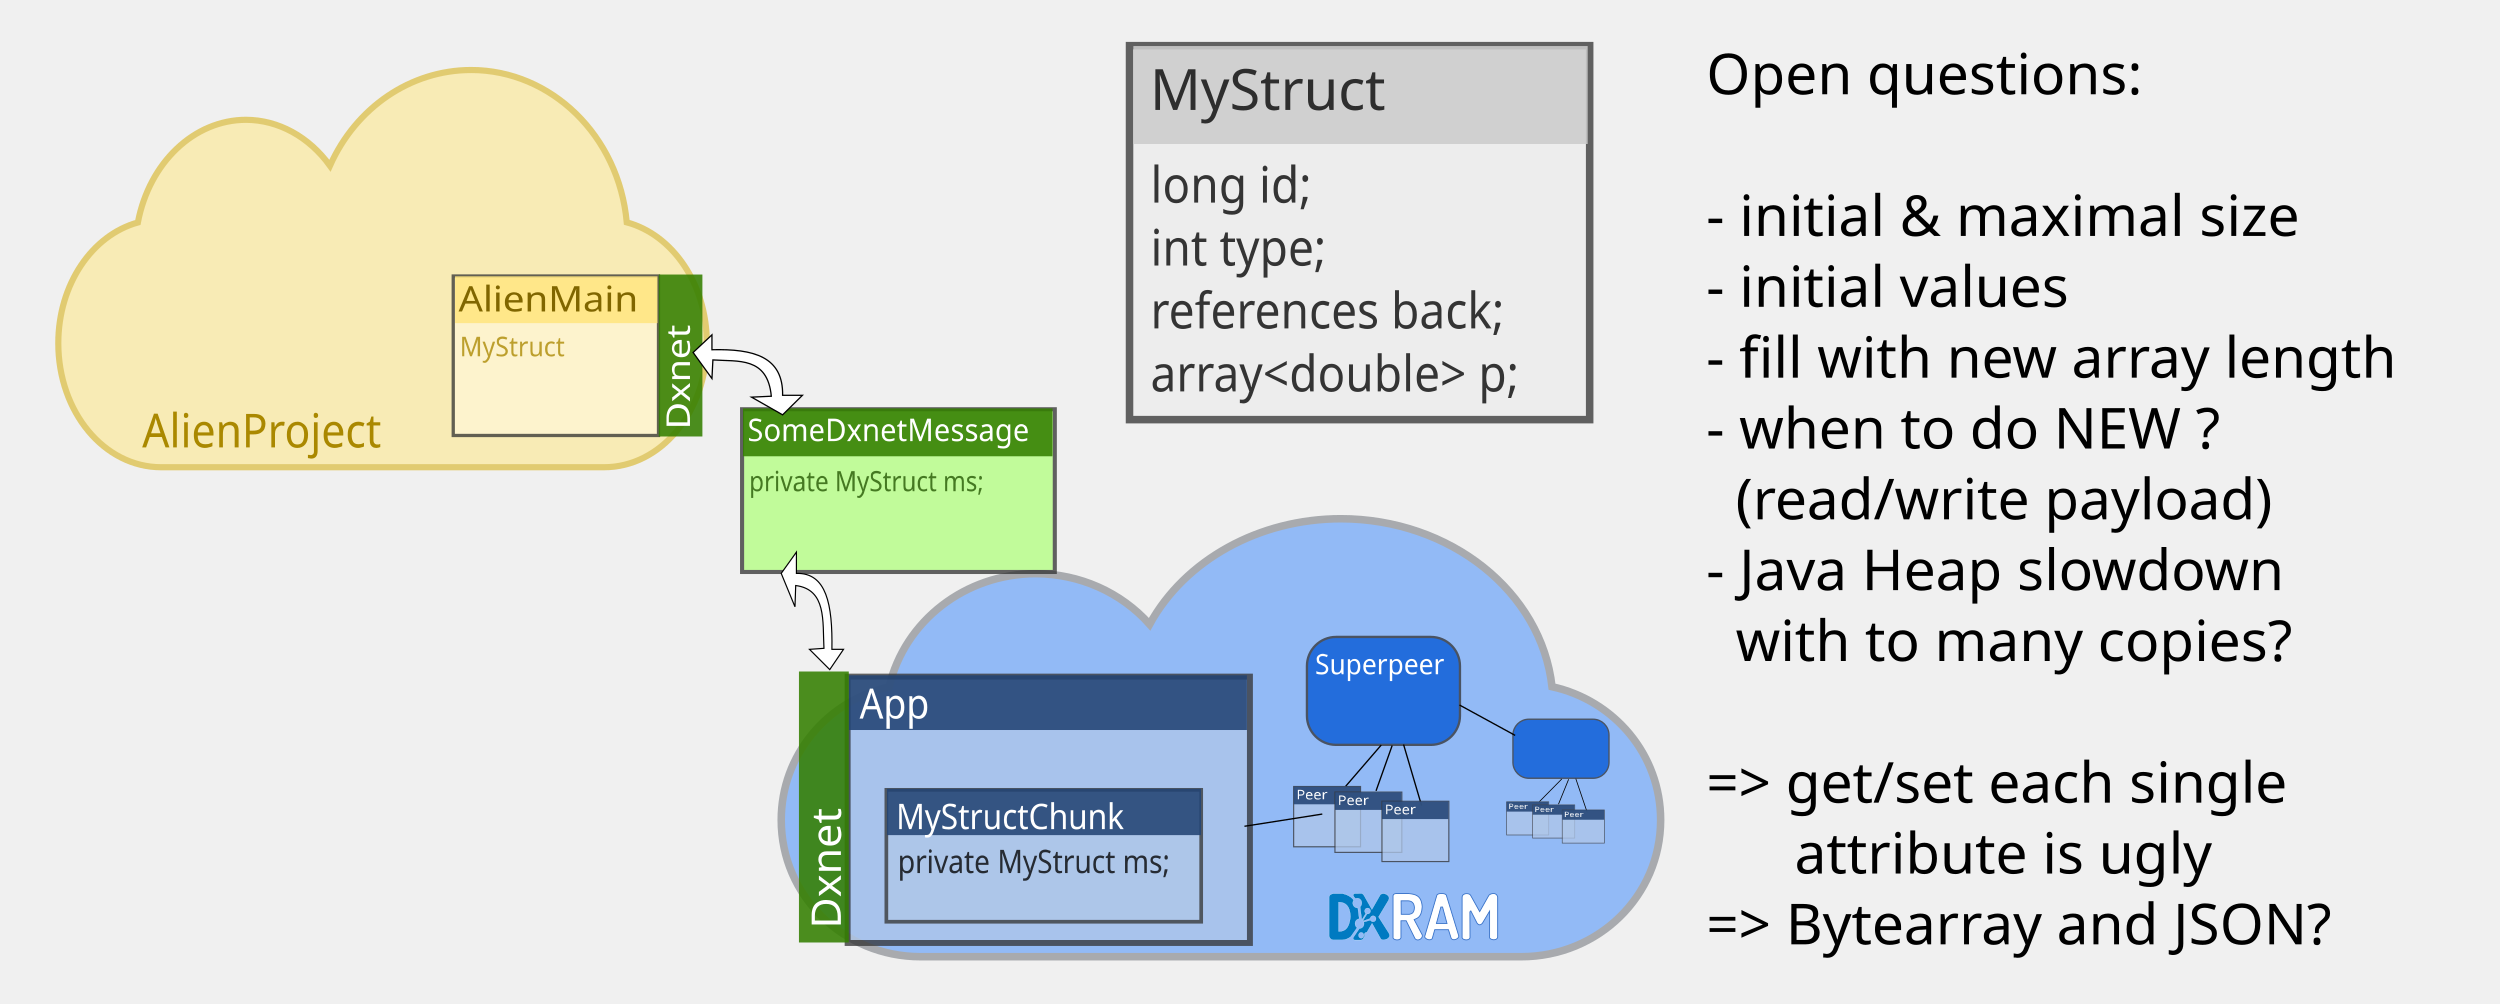
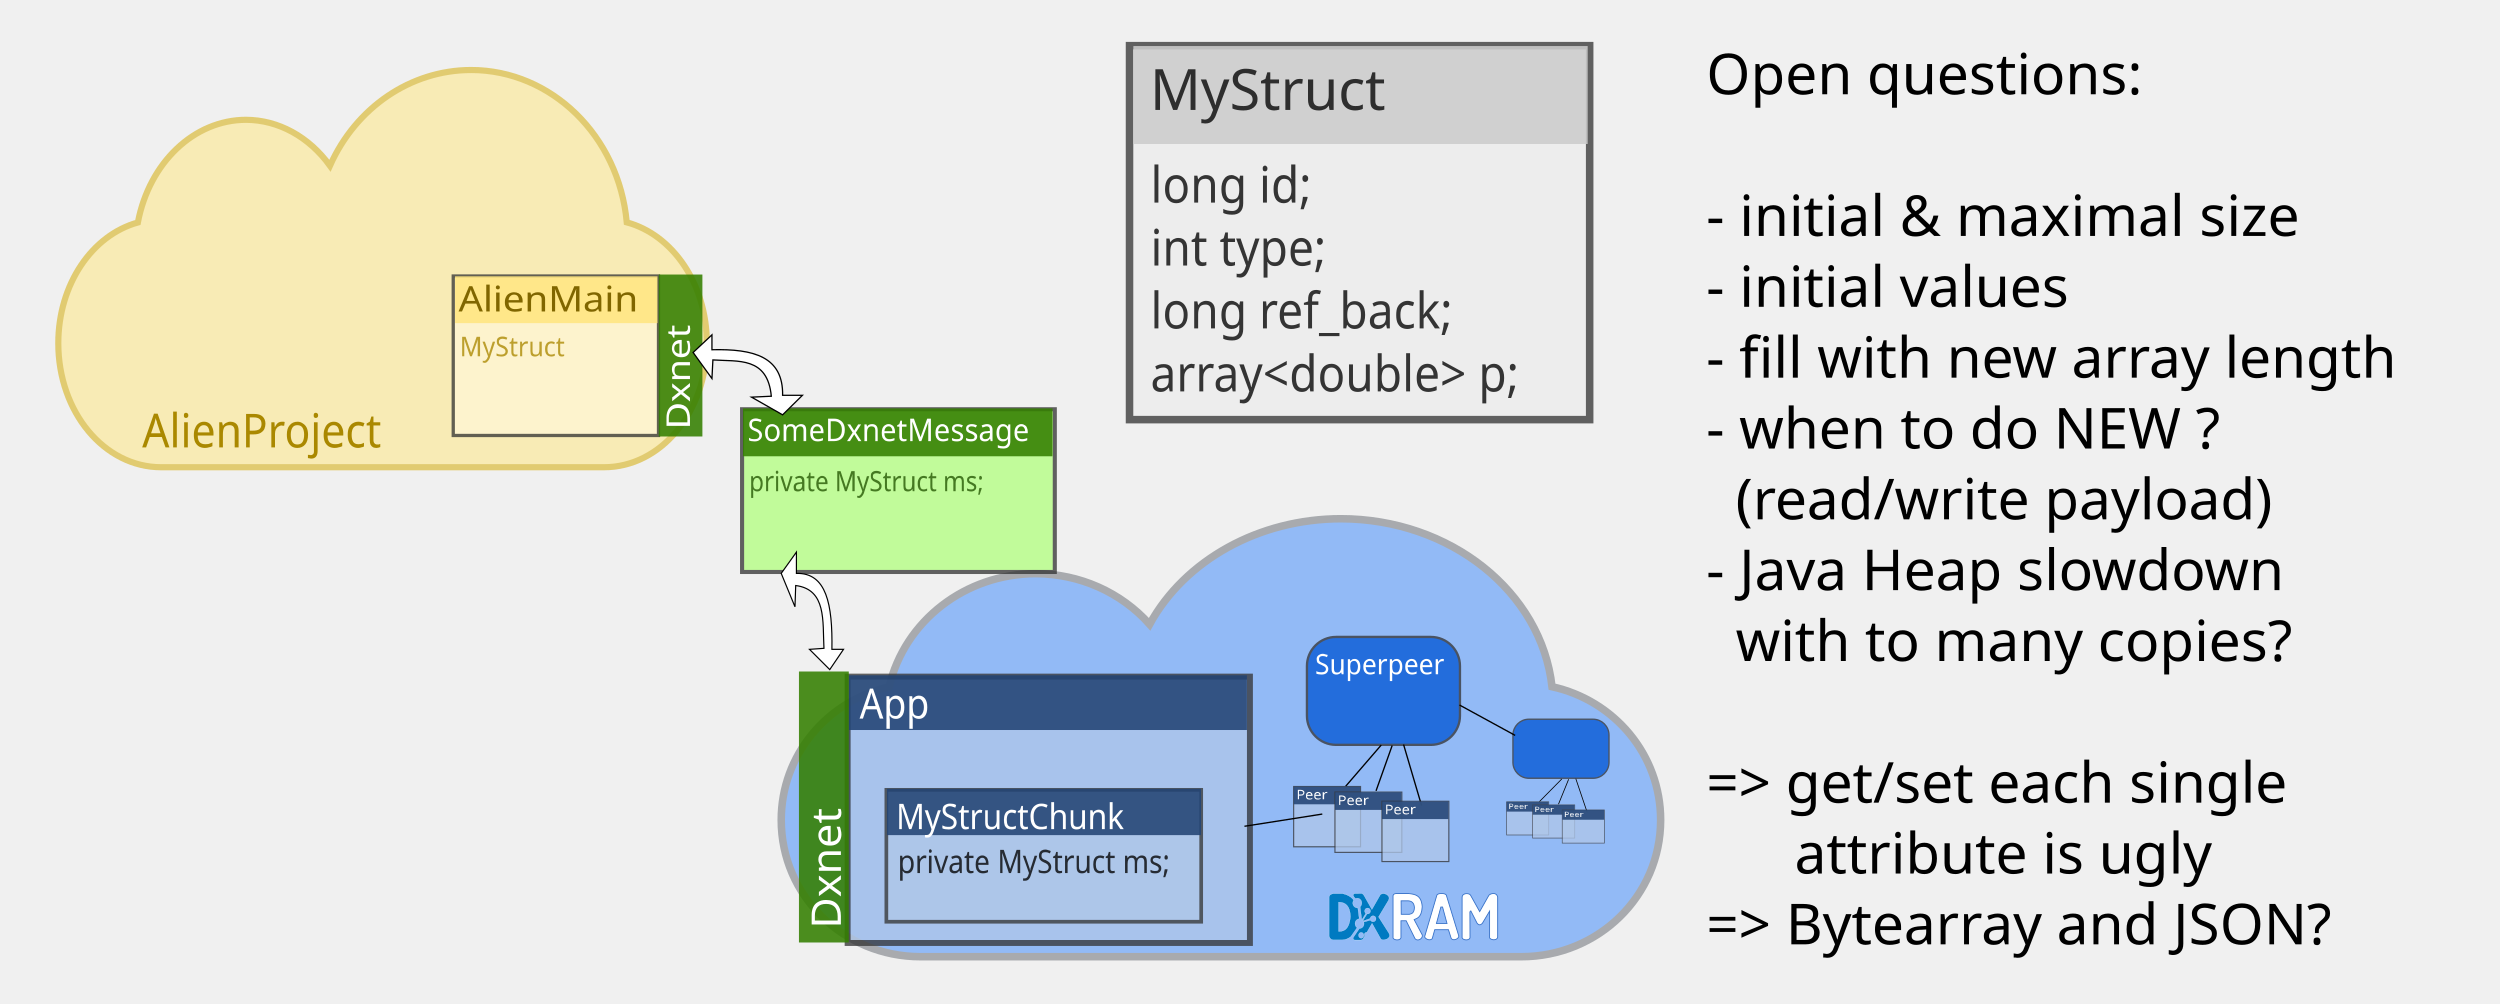
<svg xmlns="http://www.w3.org/2000/svg" width="142.203mm" height="57.09mm" viewBox="0 0 142.203 57.09" version="1.1" id="svg8">
  <defs id="defs2" />
  <g id="layer1" transform="translate(-49.07577,101.6406)">
    <path style="opacity:0.528;fill:#ffe680;fill-opacity:1;stroke:#d4aa00;stroke-width:0.351;stroke-miterlimit:4;stroke-dasharray:none;stroke-dashoffset:0;stroke-opacity:1" d="m 75.865,-97.659 a 8.912,9.603 0 0 0 -8.021,5.445 6.312,7.49 0 0 0 -4.774,-2.612 6.312,7.49 0 0 0 -6.152,5.84 c -2.599,0.719 -4.526,3.514 -4.526,6.871 0,3.906 2.609,7.051 5.849,7.051 h 25.192 c 3.24,0 5.849,-3.145 5.849,-7.051 0,-3.37 -1.942,-6.173 -4.556,-6.879 a 8.912,9.603 0 0 0 -8.86,-8.666 z" id="rect891" />
    <text xml:space="preserve" style="font-style:normal;font-weight:normal;font-size:3.821px;line-height:1.25;font-family:sans-serif;letter-spacing:0px;word-spacing:0px;fill:#000000;fill-opacity:1;stroke:none;stroke-width:0.096" x="47.009" y="-30.174" id="text1361" transform="scale(1.01831,0.9820196)">
      <tspan id="tspan1359" x="47.009" y="-26.794" style="font-style:normal;font-variant:normal;font-weight:bold;font-stretch:normal;font-family:monospace;-inkscape-font-specification:'monospace Bold';stroke-width:0.096" />
    </text>
    <path style="opacity:0.391;fill:#0066ff;fill-opacity:1;stroke:#373e48;stroke-width:0.429;stroke-miterlimit:4;stroke-dasharray:none;stroke-dashoffset:0;stroke-opacity:1" d="m 125.343,-72.134 a 12.084,10.588 0 0 0 -10.876,6.004 8.559,8.257 0 0 0 -6.474,-2.88 8.559,8.257 0 0 0 -8.342,6.439 c -3.524,0.793 -6.138,3.874 -6.138,7.575 0,4.307 3.537,7.774 7.931,7.774 h 34.16 c 4.394,0 7.931,-3.467 7.931,-7.774 0,-3.716 -2.633,-6.806 -6.178,-7.584 a 12.084,10.588 0 0 0 -12.015,-9.554 z" id="rect891-3" />
    <path style="fill:#007ac1;fill-opacity:1;stroke:#ffffff;stroke-width:0.013;stroke-linecap:butt;stroke-linejoin:miter;stroke-miterlimit:4;stroke-dasharray:none;stroke-opacity:1" d="m 126.179,-50.815 c -0.108,-0.002 -0.131,0.05 -0.134,0.116 l 0.072,0.109 0.047,0.052 0.007,0.014 a 0.257,0.274 0 0 1 0.108,-0.026 0.257,0.274 0 0 1 0.257,0.274 0.257,0.274 0 0 1 -0.098,0.215 l 0.003,0.005 0.09,0.713 a 0.257,0.274 0 0 1 0.017,0.011 l 0.219,-0.354 a 0.166,0.169 0 0 1 -0.067,-0.136 0.166,0.169 0 0 1 0.166,-0.169 0.166,0.169 0 0 1 0.166,0.169 0.166,0.169 0 0 1 -0.166,0.169 0.166,0.169 0 0 1 -0.031,-0.003 l -0.236,0.371 a 0.257,0.274 0 0 1 0.022,0.03 l 0.393,-0.141 a 0.166,0.169 0 0 1 0.165,-0.152 0.166,0.169 0 0 1 0.166,0.169 0.166,0.169 0 0 1 -0.166,0.169 0.166,0.169 0 0 1 -0.149,-0.095 l -0.38,0.113 a 0.257,0.274 0 0 1 0.014,0.089 0.257,0.274 0 0 1 -0.257,0.274 0.257,0.274 0 0 1 -0.007,-1.86e-4 l -0.352,0.519 c -0.01,0.053 -0.024,0.106 0.079,0.142 h 0.363 c 0.042,-0.009 0.084,-0.018 0.126,-0.077 l 0.088,-0.152 a 0.12,0.133 0 0 1 -0.023,-0.078 0.12,0.133 0 0 1 0.12,-0.133 0.12,0.133 0 0 1 0.023,0.003 l 0.296,-0.514 0.504,0.897 c 0.099,0.04 0.087,0.087 0.348,-0.008 0.154,-0.086 0.177,-0.201 0.104,-0.337 l -0.586,-0.92 0.571,-0.951 c 0.062,-0.148 0.009,-0.254 -0.126,-0.33 -0.135,-0.06 -0.246,-0.057 -0.341,0.015 l -0.482,0.844 -0.437,-0.775 c -0.044,-0.077 -0.089,-0.114 -0.133,-0.13 z m -1.282,0.008 c -0.161,0.033 -0.198,0.103 -0.222,0.176 v 2.247 c 0.038,0.099 0.087,0.189 0.222,0.207 h 0.534 c 0.154,-0.006 0.324,-0.061 0.48,-0.184 l 0.36,-0.511 a 0.257,0.274 0 0 1 -0.119,-0.231 0.257,0.274 0 0 1 0.237,-0.273 l 0.002,-0.011 -0.082,-0.616 a 0.257,0.274 0 0 1 -0.028,0.002 0.257,0.274 0 0 1 -0.257,-0.274 0.257,0.274 0 0 1 0.048,-0.159 l -0.052,-0.078 c -0.141,-0.144 -0.325,-0.245 -0.559,-0.294 z m 0.319,0.483 c 0.378,-1.37e-4 0.651,0.189 0.675,0.821 -0.083,0.839 -0.457,0.837 -0.675,0.844 z m 1.286,1.72 a 0.149,0.165 0 0 1 0.149,0.165 0.149,0.165 0 0 1 -0.149,0.165 0.149,0.165 0 0 1 -0.149,-0.165 0.149,0.165 0 0 1 0.149,-0.165 z" id="path138-0" />
    <path style="fill:#ffffff;stroke:#3771c8;stroke-width:0.05;stroke-linecap:butt;stroke-linejoin:miter;stroke-miterlimit:4;stroke-dasharray:none;stroke-opacity:1" d="m 128.469,-50.815 c -0.146,0.025 -0.143,0.083 -0.156,0.138 v 2.393 c 0.054,0.133 0.409,0.157 0.452,-0.015 v -0.966 h 0.296 l 0.504,1.02 c 0.146,0.173 0.453,0.001 0.415,-0.207 l -0.467,-0.882 c 0.113,-0.061 0.428,-0.07 0.46,-0.729 -0.042,-0.663 -0.403,-0.707 -0.763,-0.752 z m 0.304,0.414 h 0.4 c 0.193,0.015 0.34,0.101 0.356,0.391 -0.015,0.299 -0.148,0.348 -0.289,0.376 h -0.46 z" id="path142-6" />
    <path style="fill:#ffffff;stroke:#3771c8;stroke-width:0.05;stroke-linecap:butt;stroke-linejoin:miter;stroke-miterlimit:4;stroke-dasharray:none;stroke-opacity:1" d="m 131.345,-50.723 c -0.042,-0.119 -0.486,-0.143 -0.541,0.008 l -0.689,2.339 c -0.031,0.113 0.295,0.294 0.43,0.123 l 0.141,-0.506 h 0.778 l 0.156,0.491 c 0.09,0.165 0.42,0.056 0.437,-0.123 z m -0.311,0.675 h 0.096 l 0.252,0.936 h -0.6 z" id="path146-2" />
    <path style="fill:#ffffff;stroke:#3771c8;stroke-width:0.05;stroke-linecap:butt;stroke-linejoin:miter;stroke-miterlimit:4;stroke-dasharray:none;stroke-opacity:1" d="m 132.242,-50.601 c 0.009,-0.262 0.398,-0.247 0.474,-0.13 l 0.526,0.943 0.519,-0.92 c 0.059,-0.094 0.432,-0.228 0.504,0.092 v 2.286 c -0.047,0.234 -0.458,0.145 -0.46,0.015 v -1.496 l -0.415,0.698 c -0.109,0.107 -0.208,0.103 -0.296,-0.015 l -0.356,-0.698 -0.052,0.054 0.007,1.465 c -0.031,0.18 -0.407,0.16 -0.452,0.008 z" id="path150-6" />
    <rect style="opacity:0.76;fill:#0055d4;fill-opacity:1;stroke:#333333;stroke-width:0.078;stroke-miterlimit:4;stroke-dasharray:none;stroke-dashoffset:0;stroke-opacity:1" id="rect1115-2-7-2-2" width="5.463" height="3.357" x="135.134" y="-60.73" ry="0.905" />
    <rect style="opacity:0.76;fill:#0055d4;fill-opacity:1;stroke:#333333;stroke-width:0.133;stroke-miterlimit:4;stroke-dasharray:none;stroke-dashoffset:0;stroke-opacity:1" id="rect1115-2-7-2-2-8" width="8.704" height="6.139" x="123.416" y="-65.411" ry="1.656" />
    <text xml:space="preserve" style="font-style:normal;font-weight:normal;font-size:1.552px;line-height:1.25;font-family:sans-serif;letter-spacing:0px;word-spacing:0px;fill:#ffffff;fill-opacity:1;stroke:none;stroke-width:0.039" x="128.316" y="-61.097" id="text1333" transform="scale(0.9654008,1.035839)">
      <tspan x="128.316" y="-61.097" style="fill:#ffffff;stroke-width:0.039" id="tspan1335">Superpeer</tspan>
    </text>
    <rect style="opacity:0.76;fill:#afc6e9;fill-opacity:1;stroke:#333333;stroke-width:0.338;stroke-miterlimit:4;stroke-dasharray:none;stroke-dashoffset:0;stroke-opacity:1" id="rect1115-2-7-2-4-4-3-0" width="22.883" height="15.151" x="97.29" y="-63.154" />
    <rect style="opacity:0.89;fill:#234473;fill-opacity:0.98;stroke:none;stroke-width:0.062;stroke-miterlimit:4;stroke-dasharray:none;stroke-dashoffset:0;stroke-opacity:1" id="rect2369" width="22.643" height="3.113" x="97.359" y="-63.23" />
    <text xml:space="preserve" style="font-style:normal;font-weight:normal;font-size:1.339px;line-height:1.25;font-family:sans-serif;letter-spacing:0px;word-spacing:0px;fill:#666666;fill-opacity:1;stroke:none;stroke-width:0.033" x="117.976" y="-62.406" id="text1333-6-5-4-4" transform="scale(0.9234889,1.08285)">
      <tspan x="117.976" y="-61.22" style="fill:#666666;stroke-width:0.033" id="tspan1588-3-3" />
    </text>
    <text xml:space="preserve" style="font-style:normal;font-weight:normal;font-size:2.243px;line-height:1.25;font-family:sans-serif;letter-spacing:0px;word-spacing:0px;opacity:0.78;fill:#806600;fill-opacity:1;stroke:none;stroke-width:0.056" x="63.209" y="-58.364" id="text1333-6-7-5-6-4-5-3-9-3" transform="scale(0.9559856,1.046041)">
      <tspan x="63.209" y="-56.38" style="font-size:2.243px;fill:#806600;stroke-width:0.056" id="tspan1898-7" />
    </text>
    <text xml:space="preserve" style="font-style:normal;font-weight:normal;font-size:2.245px;line-height:1.25;font-family:sans-serif;letter-spacing:0px;word-spacing:0px;opacity:1;fill:#ffffff;fill-opacity:1;stroke:none;stroke-width:0.056" x="103.856" y="-57.319" id="text1333-6-7-5-6-5-2-6" transform="scale(0.9433165,1.06009)">
      <tspan x="103.856" y="-57.319" style="fill:#ffffff;stroke-width:0.056" id="tspan1335-2-8-0-1-5-7-1">App</tspan>
    </text>
    <path style="fill:none;stroke:#000000;stroke-width:0.077px;stroke-linecap:butt;stroke-linejoin:miter;stroke-opacity:1" d="m 128.912,-59.292 1.026,3.477" id="path4685" />
    <path style="fill:none;stroke:#000000;stroke-width:0.077px;stroke-linecap:butt;stroke-linejoin:miter;stroke-opacity:1" d="m 128.264,-59.234 -0.918,2.579" id="path4687" />
    <path style="fill:none;stroke:#000000;stroke-width:0.077px;stroke-linecap:butt;stroke-linejoin:miter;stroke-opacity:1" d="m 127.643,-59.263 -2.025,2.347" id="path4689" />
    <path style="fill:none;stroke:#000000;stroke-width:0.077px;stroke-linecap:butt;stroke-linejoin:miter;stroke-opacity:1" d="m 132.095,-61.538 3.164,1.728" id="path4691" />
    <rect style="opacity:0.76;fill:#afc6e9;fill-opacity:1;stroke:#333333;stroke-width:0.066;stroke-miterlimit:4;stroke-dasharray:none;stroke-dashoffset:0;stroke-opacity:1" id="rect1115-2-7-2-4-4-3-0-2-4" width="3.805" height="3.43" x="122.66" y="-56.904" />
    <rect style="opacity:0.89;fill:#234473;fill-opacity:0.98;stroke:none;stroke-width:0.014;stroke-miterlimit:4;stroke-dasharray:none;stroke-dashoffset:0;stroke-opacity:1" id="rect2369-2-7" width="3.786" height="1.007" x="122.661" y="-56.898" />
    <text xml:space="preserve" style="font-style:normal;font-weight:normal;font-size:0.791px;line-height:1.25;font-family:sans-serif;letter-spacing:0px;word-spacing:0px;opacity:1;fill:#ffffff;fill-opacity:1;stroke:none;stroke-width:0.02" x="117.828" y="-58.551" id="text1333-6-7-5-6-5-2-6-3-5" transform="scale(1.042344,0.9593767)">
      <tspan x="117.828" y="-58.551" style="fill:#ffffff;stroke-width:0.02" id="tspan1335-2-8-0-1-5-7-1-6-0">Peer</tspan>
    </text>
    <rect style="opacity:0.76;fill:#afc6e9;fill-opacity:1;stroke:#333333;stroke-width:0.066;stroke-miterlimit:4;stroke-dasharray:none;stroke-dashoffset:0;stroke-opacity:1" id="rect1115-2-7-2-4-4-3-0-2-4-6" width="3.805" height="3.43" x="125.009" y="-56.586" />
    <rect style="opacity:0.89;fill:#234473;fill-opacity:0.98;stroke:none;stroke-width:0.014;stroke-miterlimit:4;stroke-dasharray:none;stroke-dashoffset:0;stroke-opacity:1" id="rect2369-2-7-3" width="3.786" height="1.007" x="125.01" y="-56.579" />
    <text xml:space="preserve" style="font-style:normal;font-weight:normal;font-size:0.791px;line-height:1.25;font-family:sans-serif;letter-spacing:0px;word-spacing:0px;opacity:1;fill:#ffffff;fill-opacity:1;stroke:none;stroke-width:0.02" x="120.082" y="-58.218" id="text1333-6-7-5-6-5-2-6-3-5-6" transform="scale(1.042344,0.9593767)">
      <tspan x="120.082" y="-58.218" style="fill:#ffffff;stroke-width:0.02" id="tspan1335-2-8-0-1-5-7-1-6-0-1">Peer</tspan>
    </text>
    <rect style="opacity:0.76;fill:#afc6e9;fill-opacity:1;stroke:#333333;stroke-width:0.066;stroke-miterlimit:4;stroke-dasharray:none;stroke-dashoffset:0;stroke-opacity:1" id="rect1115-2-7-2-4-4-3-0-2-4-6-5" width="3.805" height="3.43" x="127.683" y="-56.064" />
    <rect style="opacity:0.89;fill:#234473;fill-opacity:0.98;stroke:none;stroke-width:0.014;stroke-miterlimit:4;stroke-dasharray:none;stroke-dashoffset:0;stroke-opacity:1" id="rect2369-2-7-3-5" width="3.786" height="1.007" x="127.683" y="-56.058" />
    <text xml:space="preserve" style="font-style:normal;font-weight:normal;font-size:0.791px;line-height:1.25;font-family:sans-serif;letter-spacing:0px;word-spacing:0px;opacity:1;fill:#ffffff;fill-opacity:1;stroke:none;stroke-width:0.02" x="122.647" y="-57.675" id="text1333-6-7-5-6-5-2-6-3-5-6-6" transform="scale(1.042344,0.9593767)">
      <tspan x="122.647" y="-57.675" style="fill:#ffffff;stroke-width:0.02" id="tspan1335-2-8-0-1-5-7-1-6-0-1-5">Peer</tspan>
    </text>
    <path style="fill:none;stroke:#000000;stroke-width:0.045px;stroke-linecap:butt;stroke-linejoin:miter;stroke-opacity:1" d="m 138.71,-57.347 0.646,1.913" id="path4685-6" />
    <path style="fill:none;stroke:#000000;stroke-width:0.045px;stroke-linecap:butt;stroke-linejoin:miter;stroke-opacity:1" d="m 138.302,-57.315 -0.578,1.419" id="path4687-9" />
    <path style="fill:none;stroke:#000000;stroke-width:0.045px;stroke-linecap:butt;stroke-linejoin:miter;stroke-opacity:1" d="m 137.911,-57.331 -1.275,1.291" id="path4689-3" />
    <rect style="opacity:0.76;fill:#afc6e9;fill-opacity:1;stroke:#333333;stroke-width:0.039;stroke-miterlimit:4;stroke-dasharray:none;stroke-dashoffset:0;stroke-opacity:1" id="rect1115-2-7-2-4-4-3-0-2-4-7" width="2.396" height="1.888" x="134.774" y="-56.033" />
    <rect style="opacity:0.89;fill:#234473;fill-opacity:0.98;stroke:none;stroke-width:0.008;stroke-miterlimit:4;stroke-dasharray:none;stroke-dashoffset:0;stroke-opacity:1" id="rect2369-2-7-4" width="2.384" height="0.554" x="134.774" y="-56.029" />
    <text xml:space="preserve" style="font-style:normal;font-weight:normal;font-size:0.465px;line-height:1.25;font-family:sans-serif;letter-spacing:0px;word-spacing:0px;opacity:1;fill:#ffffff;fill-opacity:1;stroke:none;stroke-width:0.012" x="120.953" y="-62.032" id="text1333-6-7-5-6-5-2-6-3-5-5" transform="scale(1.115082,0.8967953)">
      <tspan x="120.953" y="-62.032" style="fill:#ffffff;stroke-width:0.012" id="tspan1335-2-8-0-1-5-7-1-6-0-4">Peer</tspan>
    </text>
    <rect style="opacity:0.76;fill:#afc6e9;fill-opacity:1;stroke:#333333;stroke-width:0.039;stroke-miterlimit:4;stroke-dasharray:none;stroke-dashoffset:0;stroke-opacity:1" id="rect1115-2-7-2-4-4-3-0-2-4-6-7" width="2.396" height="1.888" x="136.253" y="-55.858" />
    <rect style="opacity:0.89;fill:#234473;fill-opacity:0.98;stroke:none;stroke-width:0.008;stroke-miterlimit:4;stroke-dasharray:none;stroke-dashoffset:0;stroke-opacity:1" id="rect2369-2-7-3-4" width="2.384" height="0.554" x="136.254" y="-55.854" />
    <text xml:space="preserve" style="font-style:normal;font-weight:normal;font-size:0.465px;line-height:1.25;font-family:sans-serif;letter-spacing:0px;word-spacing:0px;opacity:1;fill:#ffffff;fill-opacity:1;stroke:none;stroke-width:0.012" x="122.28" y="-61.837" id="text1333-6-7-5-6-5-2-6-3-5-6-7" transform="scale(1.115082,0.8967953)">
      <tspan x="122.28" y="-61.837" style="fill:#ffffff;stroke-width:0.012" id="tspan1335-2-8-0-1-5-7-1-6-0-1-8">Peer</tspan>
    </text>
    <rect style="opacity:0.76;fill:#afc6e9;fill-opacity:1;stroke:#333333;stroke-width:0.039;stroke-miterlimit:4;stroke-dasharray:none;stroke-dashoffset:0;stroke-opacity:1" id="rect1115-2-7-2-4-4-3-0-2-4-6-5-6" width="2.396" height="1.888" x="137.937" y="-55.571" />
    <rect style="opacity:0.89;fill:#234473;fill-opacity:0.98;stroke:none;stroke-width:0.008;stroke-miterlimit:4;stroke-dasharray:none;stroke-dashoffset:0;stroke-opacity:1" id="rect2369-2-7-3-5-8" width="2.384" height="0.554" x="137.937" y="-55.567" />
    <text xml:space="preserve" style="font-style:normal;font-weight:normal;font-size:0.465px;line-height:1.25;font-family:sans-serif;letter-spacing:0px;word-spacing:0px;opacity:1;fill:#ffffff;fill-opacity:1;stroke:none;stroke-width:0.012" x="123.79" y="-61.517" id="text1333-6-7-5-6-5-2-6-3-5-6-6-3" transform="scale(1.115082,0.8967953)">
      <tspan x="123.79" y="-61.517" style="fill:#ffffff;stroke-width:0.012" id="tspan1335-2-8-0-1-5-7-1-6-0-1-5-1">Peer</tspan>
    </text>
    <text xml:space="preserve" style="font-style:normal;font-weight:normal;font-size:2.546px;line-height:1.25;font-family:sans-serif;letter-spacing:0px;word-spacing:0px;fill:#aa8800;fill-opacity:1;stroke:none;stroke-width:0.064" x="59.971" y="-72.625" id="text1450" transform="scale(0.9531615,1.04914)">
      <tspan id="tspan1448" x="59.971" y="-72.625" style="fill:#aa8800;stroke-width:0.064">AlienProject</tspan>
    </text>
    <rect style="opacity:0.76;fill:#fff6d5;fill-opacity:1;stroke:#333333;stroke-width:0.187;stroke-miterlimit:4;stroke-dasharray:none;stroke-dashoffset:0;stroke-opacity:1" id="rect1115-2-7-2-4-4-3-0-3" width="11.675" height="9.071" x="74.857" y="-85.941" />
    <rect style="opacity:0.89;fill:#ffe680;fill-opacity:0.98;stroke:none;stroke-width:0.041;stroke-miterlimit:4;stroke-dasharray:none;stroke-dashoffset:0;stroke-opacity:1" id="rect2369-6" width="11.517" height="2.663" x="74.959" y="-85.924" />
    <text xml:space="preserve" style="font-style:normal;font-variant:normal;font-weight:normal;font-stretch:normal;font-size:1.483px;line-height:1.25;font-family:sans-serif;font-variant-ligatures:normal;font-variant-position:normal;font-variant-caps:normal;font-variant-numeric:normal;font-variant-alternates:normal;font-feature-settings:normal;text-indent:0;text-align:start;text-decoration:none;text-decoration-line:none;text-decoration-style:solid;text-decoration-color:#000000;letter-spacing:0px;word-spacing:0px;text-transform:none;writing-mode:lr-tb;direction:ltr;text-orientation:mixed;dominant-baseline:auto;baseline-shift:baseline;text-anchor:start;white-space:normal;shape-padding:0;opacity:0.78;vector-effect:none;fill:#aa8800;fill-opacity:1;stroke:none;stroke-width:0.037;stroke-linecap:butt;stroke-linejoin:miter;stroke-miterlimit:4;stroke-dasharray:none;stroke-dashoffset:0;stroke-opacity:1" x="78.464" y="-78.019" id="text1333-6-7-5-6-7-7" transform="scale(0.9587611,1.043013)">
      <tspan x="78.464" y="-78.019" style="font-style:normal;font-variant:normal;font-weight:normal;font-stretch:normal;font-size:1.483px;line-height:1.25;font-family:sans-serif;font-variant-ligatures:normal;font-variant-position:normal;font-variant-caps:normal;font-variant-numeric:normal;font-variant-alternates:normal;font-feature-settings:normal;text-indent:0;text-align:start;text-decoration:none;text-decoration-line:none;text-decoration-style:solid;text-decoration-color:#000000;letter-spacing:0px;word-spacing:0px;text-transform:none;writing-mode:lr-tb;direction:ltr;text-orientation:mixed;dominant-baseline:auto;baseline-shift:baseline;text-anchor:start;white-space:normal;shape-padding:0;vector-effect:none;fill:#aa8800;fill-opacity:1;stroke:none;stroke-width:0.037;stroke-linecap:butt;stroke-linejoin:miter;stroke-miterlimit:4;stroke-dasharray:none;stroke-dashoffset:0;stroke-opacity:1" id="tspan1688-5">MyStruct</tspan>
    </text>
    <text xml:space="preserve" style="font-style:normal;font-weight:normal;font-size:2.094px;line-height:1.25;font-family:sans-serif;letter-spacing:0px;word-spacing:0px;opacity:1;fill:#806600;fill-opacity:1;stroke:none;stroke-width:0.052" x="72.105" y="-87.475" id="text1333-6-7-5-6-5-2-6-3" transform="scale(1.042344,0.9593767)">
      <tspan x="72.105" y="-87.475" style="fill:#806600;stroke-width:0.052" id="tspan1335-2-8-0-1-5-7-1-5">AlienMain</tspan>
    </text>
    <rect style="opacity:0.76;fill:#ececec;fill-opacity:1;stroke:#333333;stroke-width:0.428;stroke-miterlimit:4;stroke-dasharray:none;stroke-dashoffset:0;stroke-opacity:1" id="rect1115-2-7-2-4-4-3-0-3-6" width="26.174" height="21.273" x="113.324" y="-99.044" />
    <rect style="opacity:0.89;fill:#cccccc;fill-opacity:0.98;stroke:none;stroke-width:0.089;stroke-miterlimit:4;stroke-dasharray:none;stroke-dashoffset:0;stroke-opacity:1" id="rect2369-6-2" width="25.843" height="5.571" x="113.542" y="-99.021" />
    <text xml:space="preserve" style="font-style:normal;font-variant:normal;font-weight:normal;font-stretch:normal;font-size:3.213px;line-height:1.25;font-family:sans-serif;font-variant-ligatures:normal;font-variant-position:normal;font-variant-caps:normal;font-variant-numeric:normal;font-variant-alternates:normal;font-feature-settings:normal;text-indent:0;text-align:start;text-decoration:none;text-decoration-line:none;text-decoration-style:solid;text-decoration-color:#000000;letter-spacing:0px;word-spacing:0px;text-transform:none;writing-mode:lr-tb;direction:ltr;text-orientation:mixed;dominant-baseline:auto;baseline-shift:baseline;text-anchor:start;white-space:normal;shape-padding:0;opacity:0.78;vector-effect:none;fill:#000000;fill-opacity:1;stroke:none;stroke-width:0.08;stroke-linecap:butt;stroke-linejoin:miter;stroke-miterlimit:4;stroke-dasharray:none;stroke-dashoffset:0;stroke-opacity:1" x="115.288" y="-94.721" id="text1333-6-7-5-6-7-7-9" transform="scale(0.9930254,1.007024)">
      <tspan x="115.288" y="-94.721" style="font-style:normal;font-variant:normal;font-weight:normal;font-stretch:normal;font-size:3.213px;line-height:1.25;font-family:sans-serif;font-variant-ligatures:normal;font-variant-position:normal;font-variant-caps:normal;font-variant-numeric:normal;font-variant-alternates:normal;font-feature-settings:normal;text-indent:0;text-align:start;text-decoration:none;text-decoration-line:none;text-decoration-style:solid;text-decoration-color:#000000;letter-spacing:0px;word-spacing:0px;text-transform:none;writing-mode:lr-tb;direction:ltr;text-orientation:mixed;dominant-baseline:auto;baseline-shift:baseline;text-anchor:start;white-space:normal;shape-padding:0;vector-effect:none;fill:#000000;fill-opacity:1;stroke:none;stroke-width:0.08;stroke-linecap:butt;stroke-linejoin:miter;stroke-miterlimit:4;stroke-dasharray:none;stroke-dashoffset:0;stroke-opacity:1" id="tspan1785">MyStruct</tspan>
    </text>
    <rect style="opacity:0.76;fill:#b3ff80;fill-opacity:1;stroke:#333333;stroke-width:0.233;stroke-miterlimit:4;stroke-dasharray:none;stroke-dashoffset:0;stroke-opacity:1" id="rect1115-2-7-2-4-4-3-0-0" width="17.788" height="9.256" x="91.286" y="-78.362" />
    <rect style="opacity:0.89;fill:#338000;fill-opacity:0.98;stroke:none;stroke-width:0.051;stroke-miterlimit:4;stroke-dasharray:none;stroke-dashoffset:0;stroke-opacity:1" id="rect2369-62" width="17.602" height="2.722" x="91.339" y="-78.409" />
    <text xml:space="preserve" style="font-style:normal;font-variant:normal;font-weight:normal;font-stretch:normal;font-size:1.479px;line-height:1.25;font-family:sans-serif;font-variant-ligatures:normal;font-variant-position:normal;font-variant-caps:normal;font-variant-numeric:normal;font-variant-alternates:normal;font-feature-settings:normal;text-indent:0;text-align:start;text-decoration:none;text-decoration-line:none;text-decoration-style:solid;text-decoration-color:#000000;letter-spacing:0px;word-spacing:0px;text-transform:none;writing-mode:lr-tb;direction:ltr;text-orientation:mixed;dominant-baseline:auto;baseline-shift:baseline;text-anchor:start;white-space:normal;shape-padding:0;opacity:0.78;vector-effect:none;fill:#225500;fill-opacity:1;stroke:none;stroke-width:0.037;stroke-linecap:butt;stroke-linejoin:miter;stroke-miterlimit:4;stroke-dasharray:none;stroke-dashoffset:0;stroke-opacity:1" x="98.291" y="-68.752" id="text1333-6-7-5-6-7-6" transform="scale(0.932822,1.072016)">
      <tspan x="98.291" y="-68.752" style="font-style:normal;font-variant:normal;font-weight:normal;font-stretch:normal;font-size:1.479px;line-height:1.25;font-family:sans-serif;font-variant-ligatures:normal;font-variant-position:normal;font-variant-caps:normal;font-variant-numeric:normal;font-variant-alternates:normal;font-feature-settings:normal;text-indent:0;text-align:start;text-decoration:none;text-decoration-line:none;text-decoration-style:solid;text-decoration-color:#000000;letter-spacing:0px;word-spacing:0px;text-transform:none;writing-mode:lr-tb;direction:ltr;text-orientation:mixed;dominant-baseline:auto;baseline-shift:baseline;text-anchor:start;white-space:normal;shape-padding:0;vector-effect:none;fill:#225500;fill-opacity:1;stroke:none;stroke-width:0.037;stroke-linecap:butt;stroke-linejoin:miter;stroke-miterlimit:4;stroke-dasharray:none;stroke-dashoffset:0;stroke-opacity:1" id="tspan1512-8">private MyStruct ms;</tspan>
    </text>
    <text xml:space="preserve" style="font-style:normal;font-weight:normal;font-size:1.726px;line-height:1.25;font-family:sans-serif;letter-spacing:0px;word-spacing:0px;opacity:1;fill:#ffffff;fill-opacity:1;stroke:none;stroke-width:0.043" x="94.811" y="-73.943" id="text1333-6-7-5-6-5-2-6-7" transform="scale(0.9660028,1.035194)">
      <tspan x="94.811" y="-73.943" style="fill:#ffffff;stroke-width:0.043" id="tspan1335-2-8-0-1-5-7-1-9">SomeDxnetMessage</tspan>
    </text>
    <rect style="opacity:0.89;fill:#338000;fill-opacity:0.98;stroke:none;stroke-width:0.035;stroke-miterlimit:4;stroke-dasharray:none;stroke-dashoffset:0;stroke-opacity:1" id="rect2369-62-2" width="9.212" height="2.482" x="76.813" y="86.547" transform="rotate(-90)" />
    <text xml:space="preserve" style="font-style:normal;font-weight:normal;font-size:1.994px;line-height:1.25;font-family:sans-serif;letter-spacing:0px;word-spacing:0px;opacity:1;fill:#ffffff;fill-opacity:1;stroke:none;stroke-width:0.05" x="72.484" y="94.088" id="text1333-6-7-5-6-5-2-6-7-0" transform="matrix(0,-1.065307,0.9386966,0,0,0)">
      <tspan x="72.484" y="94.088" style="fill:#ffffff;stroke-width:0.05" id="tspan1335-2-8-0-1-5-7-1-9-2">Dxnet</tspan>
    </text>
    <rect style="opacity:0.89;fill:#338000;fill-opacity:0.98;stroke:none;stroke-width:0.049;stroke-miterlimit:4;stroke-dasharray:none;stroke-dashoffset:0;stroke-opacity:1" id="rect2369-62-2-3" width="15.414" height="2.835" x="48.031" y="94.521" transform="rotate(-90)" />
    <text xml:space="preserve" style="font-style:normal;font-weight:normal;font-size:2.392px;line-height:1.25;font-family:sans-serif;letter-spacing:0px;word-spacing:0px;opacity:1;fill:#ffffff;fill-opacity:1;stroke:none;stroke-width:0.06" x="47.644" y="99.287" id="text1333-6-7-5-6-5-2-6-7-0-7" transform="matrix(0,-1.02459,0.9760005,0,0,0)">
      <tspan x="47.644" y="99.287" style="fill:#ffffff;stroke-width:0.06" id="tspan1335-2-8-0-1-5-7-1-9-2-5">Dxnet</tspan>
    </text>
    <path style="fill:#ffffff;stroke:#000000;stroke-width:0.074px;stroke-linecap:butt;stroke-linejoin:miter;stroke-opacity:1" d="m 88.5,-81.591 1.072,1.482 0.054,-1.058 c 1.443,0.1 3.11,-0.194 3.323,2.064 l -1.126,0.053 1.769,1.006 1.126,-1.111 h -1.126 c 0.036,-2.197 -1.634,-2.647 -4.02,-2.593 v -0.847 z" id="path1723-9" />
    <path style="fill:#ffffff;stroke:#000000;stroke-width:0.067px;stroke-linecap:butt;stroke-linejoin:miter;stroke-opacity:1" d="m 96.273,-63.553 -1.154,-1.152 0.824,-0.058 c -0.078,-1.551 0.151,-3.343 -1.607,-3.572 l -0.041,1.21 -0.783,-1.901 0.865,-1.21 v 1.21 c 1.711,-0.039 2.061,1.756 2.019,4.321 h 0.659 z" id="path1723" />
    <text xml:space="preserve" style="font-style:normal;font-variant:normal;font-weight:normal;font-stretch:normal;font-size:1.682px;line-height:1.25;font-family:sans-serif;font-variant-ligatures:normal;font-variant-position:normal;font-variant-caps:normal;font-variant-numeric:normal;font-variant-alternates:normal;font-feature-settings:normal;text-indent:0;text-align:start;text-decoration:none;text-decoration-line:none;text-decoration-style:solid;text-decoration-color:#000000;letter-spacing:0px;word-spacing:0px;text-transform:none;writing-mode:lr-tb;direction:ltr;text-orientation:mixed;dominant-baseline:auto;baseline-shift:baseline;text-anchor:start;white-space:normal;shape-padding:0;opacity:0.78;vector-effect:none;fill:#000000;fill-opacity:1;stroke:none;stroke-width:0.042;stroke-linecap:butt;stroke-linejoin:miter;stroke-miterlimit:4;stroke-dasharray:none;stroke-dashoffset:0;stroke-opacity:1" x="129.955" y="-86.936" id="text1333-6-7-5-6-7-7-9-1" transform="scale(0.9931224,1.006925)">
      <tspan x="129.955" y="-85.448" style="font-style:normal;font-variant:normal;font-weight:normal;font-stretch:normal;font-size:1.682px;line-height:1.25;font-family:sans-serif;font-variant-ligatures:normal;font-variant-position:normal;font-variant-caps:normal;font-variant-numeric:normal;font-variant-alternates:normal;font-feature-settings:normal;text-indent:0;text-align:start;text-decoration:none;text-decoration-line:none;text-decoration-style:solid;text-decoration-color:#000000;letter-spacing:0px;word-spacing:0px;text-transform:none;writing-mode:lr-tb;direction:ltr;text-orientation:mixed;dominant-baseline:auto;baseline-shift:baseline;text-anchor:start;white-space:normal;shape-padding:0;vector-effect:none;fill:#000000;fill-opacity:1;stroke:none;stroke-width:0.042;stroke-linecap:butt;stroke-linejoin:miter;stroke-miterlimit:4;stroke-dasharray:none;stroke-dashoffset:0;stroke-opacity:1" id="tspan1785-9" />
    </text>
    <text xml:space="preserve" style="font-style:normal;font-variant:normal;font-weight:normal;font-stretch:normal;font-size:2.739px;line-height:1.25;font-family:sans-serif;font-variant-ligatures:normal;font-variant-position:normal;font-variant-caps:normal;font-variant-numeric:normal;font-variant-alternates:normal;font-feature-settings:normal;text-indent:0;text-align:start;text-decoration:none;text-decoration-line:none;text-decoration-style:solid;text-decoration-color:#000000;letter-spacing:0px;word-spacing:0px;text-transform:none;writing-mode:lr-tb;direction:ltr;text-orientation:mixed;dominant-baseline:auto;baseline-shift:baseline;text-anchor:start;white-space:normal;shape-padding:0;opacity:0.78;vector-effect:none;fill:#000000;fill-opacity:1;stroke:none;stroke-width:0.068;stroke-linecap:butt;stroke-linejoin:miter;stroke-miterlimit:4;stroke-dasharray:none;stroke-dashoffset:0;stroke-opacity:1" x="119.715" y="-86.206" id="text1333-6-7-5-6-7-7-9-4" transform="scale(0.9565936,1.045376)">
      <tspan x="119.715" y="-86.206" style="font-style:normal;font-variant:normal;font-weight:normal;font-stretch:normal;font-size:2.739px;line-height:1.25;font-family:sans-serif;font-variant-ligatures:normal;font-variant-position:normal;font-variant-caps:normal;font-variant-numeric:normal;font-variant-alternates:normal;font-feature-settings:normal;text-indent:0;text-align:start;text-decoration:none;text-decoration-line:none;text-decoration-style:solid;text-decoration-color:#000000;letter-spacing:0px;word-spacing:0px;text-transform:none;writing-mode:lr-tb;direction:ltr;text-orientation:mixed;dominant-baseline:auto;baseline-shift:baseline;text-anchor:start;white-space:normal;shape-padding:0;vector-effect:none;fill:#000000;fill-opacity:1;stroke:none;stroke-width:0.068;stroke-linecap:butt;stroke-linejoin:miter;stroke-miterlimit:4;stroke-dasharray:none;stroke-dashoffset:0;stroke-opacity:1" id="tspan1785-7">long id;</tspan>
      <tspan x="119.715" y="-82.783" style="font-style:normal;font-variant:normal;font-weight:normal;font-stretch:normal;font-size:2.739px;line-height:1.25;font-family:sans-serif;font-variant-ligatures:normal;font-variant-position:normal;font-variant-caps:normal;font-variant-numeric:normal;font-variant-alternates:normal;font-feature-settings:normal;text-indent:0;text-align:start;text-decoration:none;text-decoration-line:none;text-decoration-style:solid;text-decoration-color:#000000;letter-spacing:0px;word-spacing:0px;text-transform:none;writing-mode:lr-tb;direction:ltr;text-orientation:mixed;dominant-baseline:auto;baseline-shift:baseline;text-anchor:start;white-space:normal;shape-padding:0;vector-effect:none;fill:#000000;fill-opacity:1;stroke:none;stroke-width:0.068;stroke-linecap:butt;stroke-linejoin:miter;stroke-miterlimit:4;stroke-dasharray:none;stroke-dashoffset:0;stroke-opacity:1" id="tspan1829">int type;</tspan>
-       <tspan x="119.715" y="-79.359" style="font-style:normal;font-variant:normal;font-weight:normal;font-stretch:normal;font-size:2.739px;line-height:1.25;font-family:sans-serif;font-variant-ligatures:normal;font-variant-position:normal;font-variant-caps:normal;font-variant-numeric:normal;font-variant-alternates:normal;font-feature-settings:normal;text-indent:0;text-align:start;text-decoration:none;text-decoration-line:none;text-decoration-style:solid;text-decoration-color:#000000;letter-spacing:0px;word-spacing:0px;text-transform:none;writing-mode:lr-tb;direction:ltr;text-orientation:mixed;dominant-baseline:auto;baseline-shift:baseline;text-anchor:start;white-space:normal;shape-padding:0;vector-effect:none;fill:#000000;fill-opacity:1;stroke:none;stroke-width:0.068;stroke-linecap:butt;stroke-linejoin:miter;stroke-miterlimit:4;stroke-dasharray:none;stroke-dashoffset:0;stroke-opacity:1" id="tspan2005">references back;</tspan>
+       <tspan x="119.715" y="-79.359" style="font-style:normal;font-variant:normal;font-weight:normal;font-stretch:normal;font-size:2.739px;line-height:1.25;font-family:sans-serif;font-variant-ligatures:normal;font-variant-position:normal;font-variant-caps:normal;font-variant-numeric:normal;font-variant-alternates:normal;font-feature-settings:normal;text-indent:0;text-align:start;text-decoration:none;text-decoration-line:none;text-decoration-style:solid;text-decoration-color:#000000;letter-spacing:0px;word-spacing:0px;text-transform:none;writing-mode:lr-tb;direction:ltr;text-orientation:mixed;dominant-baseline:auto;baseline-shift:baseline;text-anchor:start;white-space:normal;shape-padding:0;vector-effect:none;fill:#000000;fill-opacity:1;stroke:none;stroke-width:0.068;stroke-linecap:butt;stroke-linejoin:miter;stroke-miterlimit:4;stroke-dasharray:none;stroke-dashoffset:0;stroke-opacity:1" id="tspan2005">long ref_back;</tspan>
      <tspan x="119.715" y="-75.936" style="font-style:normal;font-variant:normal;font-weight:normal;font-stretch:normal;font-size:2.739px;line-height:1.25;font-family:sans-serif;font-variant-ligatures:normal;font-variant-position:normal;font-variant-caps:normal;font-variant-numeric:normal;font-variant-alternates:normal;font-feature-settings:normal;text-indent:0;text-align:start;text-decoration:none;text-decoration-line:none;text-decoration-style:solid;text-decoration-color:#000000;letter-spacing:0px;word-spacing:0px;text-transform:none;writing-mode:lr-tb;direction:ltr;text-orientation:mixed;dominant-baseline:auto;baseline-shift:baseline;text-anchor:start;white-space:normal;shape-padding:0;vector-effect:none;fill:#000000;fill-opacity:1;stroke:none;stroke-width:0.068;stroke-linecap:butt;stroke-linejoin:miter;stroke-miterlimit:4;stroke-dasharray:none;stroke-dashoffset:0;stroke-opacity:1" id="tspan1827">array&lt;double&gt; p;</tspan>
    </text>
    <text xml:space="preserve" style="font-style:normal;font-weight:normal;font-size:3.223px;line-height:1.25;font-family:sans-serif;letter-spacing:0px;word-spacing:0px;fill:#000000;fill-opacity:1;stroke:none;stroke-width:0.081" x="146.143" y="-96.268" id="text2367-5" transform="scale(0.9999023,1.000098)">
      <tspan id="tspan2365-6" x="146.143" y="-96.268" style="stroke-width:0.081">Open questions:</tspan>
      <tspan x="146.143" y="-92.239" style="stroke-width:0.081" id="tspan2062" />
      <tspan x="146.143" y="-88.21" style="stroke-width:0.081" id="tspan2048">- initial &amp; maximal size</tspan>
      <tspan x="146.143" y="-84.181" style="stroke-width:0.081" id="tspan2050">- initial values</tspan>
      <tspan x="146.143" y="-80.152" style="stroke-width:0.081" id="tspan2056">- fill with new array length</tspan>
      <tspan x="146.143" y="-76.123" style="stroke-width:0.081" id="tspan2052">- when to do NEW ?</tspan>
      <tspan x="146.143" y="-72.094" style="stroke-width:0.081" id="tspan2058">  (read/write payload)</tspan>
      <tspan x="146.143" y="-68.065" style="stroke-width:0.081" id="tspan2150">- Java Heap slowdown</tspan>
      <tspan x="146.143" y="-64.036" style="stroke-width:0.081" id="tspan2154">  with to many copies?</tspan>
      <tspan x="146.143" y="-60.007" style="stroke-width:0.081" id="tspan2138" />
      <tspan x="146.143" y="-55.978" style="stroke-width:0.081" id="tspan2140">=&gt; get/set each single</tspan>
      <tspan x="146.143" y="-51.95" style="stroke-width:0.081" id="tspan2142">      attribute is ugly</tspan>
      <tspan x="146.143" y="-47.921" style="stroke-width:0.081" id="tspan2148">=&gt; Bytearray and JSON?</tspan>
    </text>
    <rect style="opacity:0.76;fill:#afc6e9;fill-opacity:1;stroke:#333333;stroke-width:0.21;stroke-miterlimit:4;stroke-dasharray:none;stroke-dashoffset:0;stroke-opacity:1" id="rect1115-2-7-2-4-4-3-0-9" width="17.908" height="7.503" x="99.493" y="-56.714" />
    <rect style="opacity:0.89;fill:#234473;fill-opacity:0.98;stroke:none;stroke-width:0.051;stroke-miterlimit:4;stroke-dasharray:none;stroke-dashoffset:0;stroke-opacity:1" id="rect2369-3" width="17.865" height="2.633" x="99.526" y="-56.771" />
    <text xml:space="preserve" style="font-style:normal;font-weight:normal;font-size:1.9px;line-height:1.25;font-family:sans-serif;letter-spacing:0px;word-spacing:0px;opacity:1;fill:#ffffff;fill-opacity:1;stroke:none;stroke-width:0.048" x="105.896" y="-51.467" id="text1333-6-7-5-6-5-2-6-74" transform="scale(0.9447828,1.058444)">
      <tspan x="105.896" y="-51.467" style="fill:#ffffff;stroke-width:0.048" id="tspan1335-2-8-0-1-5-7-1-52">MyStructChunk</tspan>
    </text>
    <text xml:space="preserve" style="font-style:normal;font-variant:normal;font-weight:normal;font-stretch:normal;font-size:1.712px;line-height:1.25;font-family:sans-serif;font-variant-ligatures:normal;font-variant-position:normal;font-variant-caps:normal;font-variant-numeric:normal;font-variant-alternates:normal;font-feature-settings:normal;text-indent:0;text-align:start;text-decoration:none;text-decoration-line:none;text-decoration-style:solid;text-decoration-color:#000000;letter-spacing:0px;word-spacing:0px;text-transform:none;writing-mode:lr-tb;direction:ltr;text-orientation:mixed;dominant-baseline:auto;baseline-shift:baseline;text-anchor:start;white-space:normal;shape-padding:0;opacity:0.78;vector-effect:none;fill:#000000;fill-opacity:1;stroke:none;stroke-width:0.043;stroke-linecap:butt;stroke-linejoin:miter;stroke-miterlimit:4;stroke-dasharray:none;stroke-dashoffset:0;stroke-opacity:1" x="107.187" y="-48.564" id="text1333-6-7-5-6-7-6-5" transform="scale(0.934272,1.070352)">
      <tspan x="107.187" y="-48.564" style="font-style:normal;font-variant:normal;font-weight:normal;font-stretch:normal;font-size:1.712px;line-height:1.25;font-family:sans-serif;font-variant-ligatures:normal;font-variant-position:normal;font-variant-caps:normal;font-variant-numeric:normal;font-variant-alternates:normal;font-feature-settings:normal;text-indent:0;text-align:start;text-decoration:none;text-decoration-line:none;text-decoration-style:solid;text-decoration-color:#000000;letter-spacing:0px;word-spacing:0px;text-transform:none;writing-mode:lr-tb;direction:ltr;text-orientation:mixed;dominant-baseline:auto;baseline-shift:baseline;text-anchor:start;white-space:normal;shape-padding:0;vector-effect:none;fill:#000000;fill-opacity:1;stroke:none;stroke-width:0.043;stroke-linecap:butt;stroke-linejoin:miter;stroke-miterlimit:4;stroke-dasharray:none;stroke-dashoffset:0;stroke-opacity:1" id="tspan1512-8-4">private MyStruct ms;</tspan>
    </text>
    <path style="fill:none;stroke:#000000;stroke-width:0.077px;stroke-linecap:butt;stroke-linejoin:miter;stroke-opacity:1" d="m 124.289,-55.336 -4.428,0.695" id="path4683" />
  </g>
</svg>
